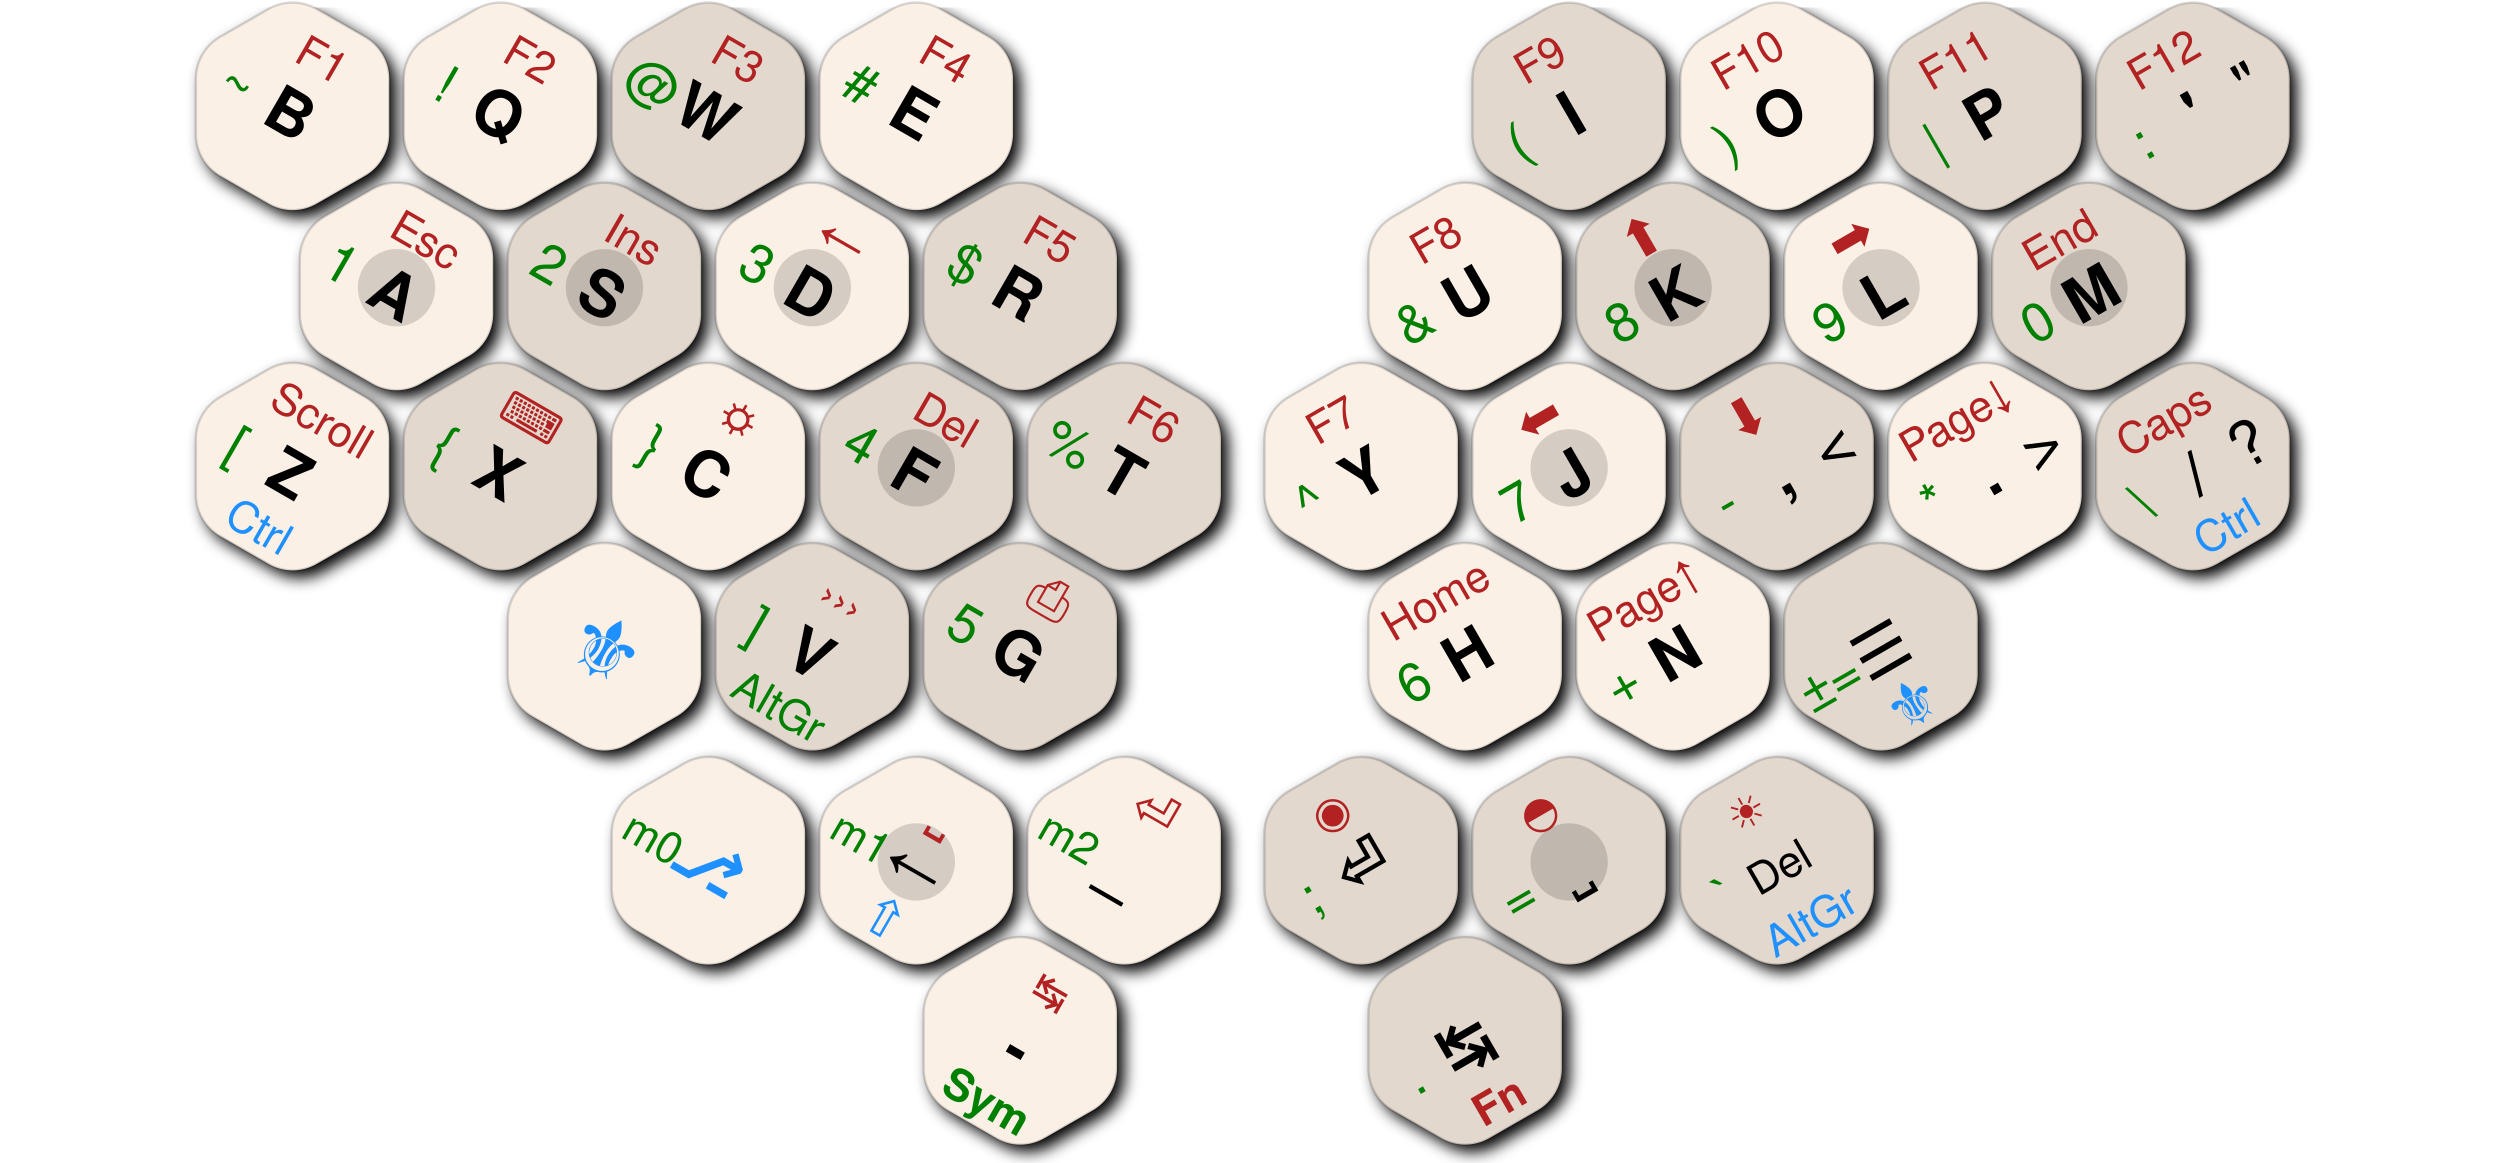
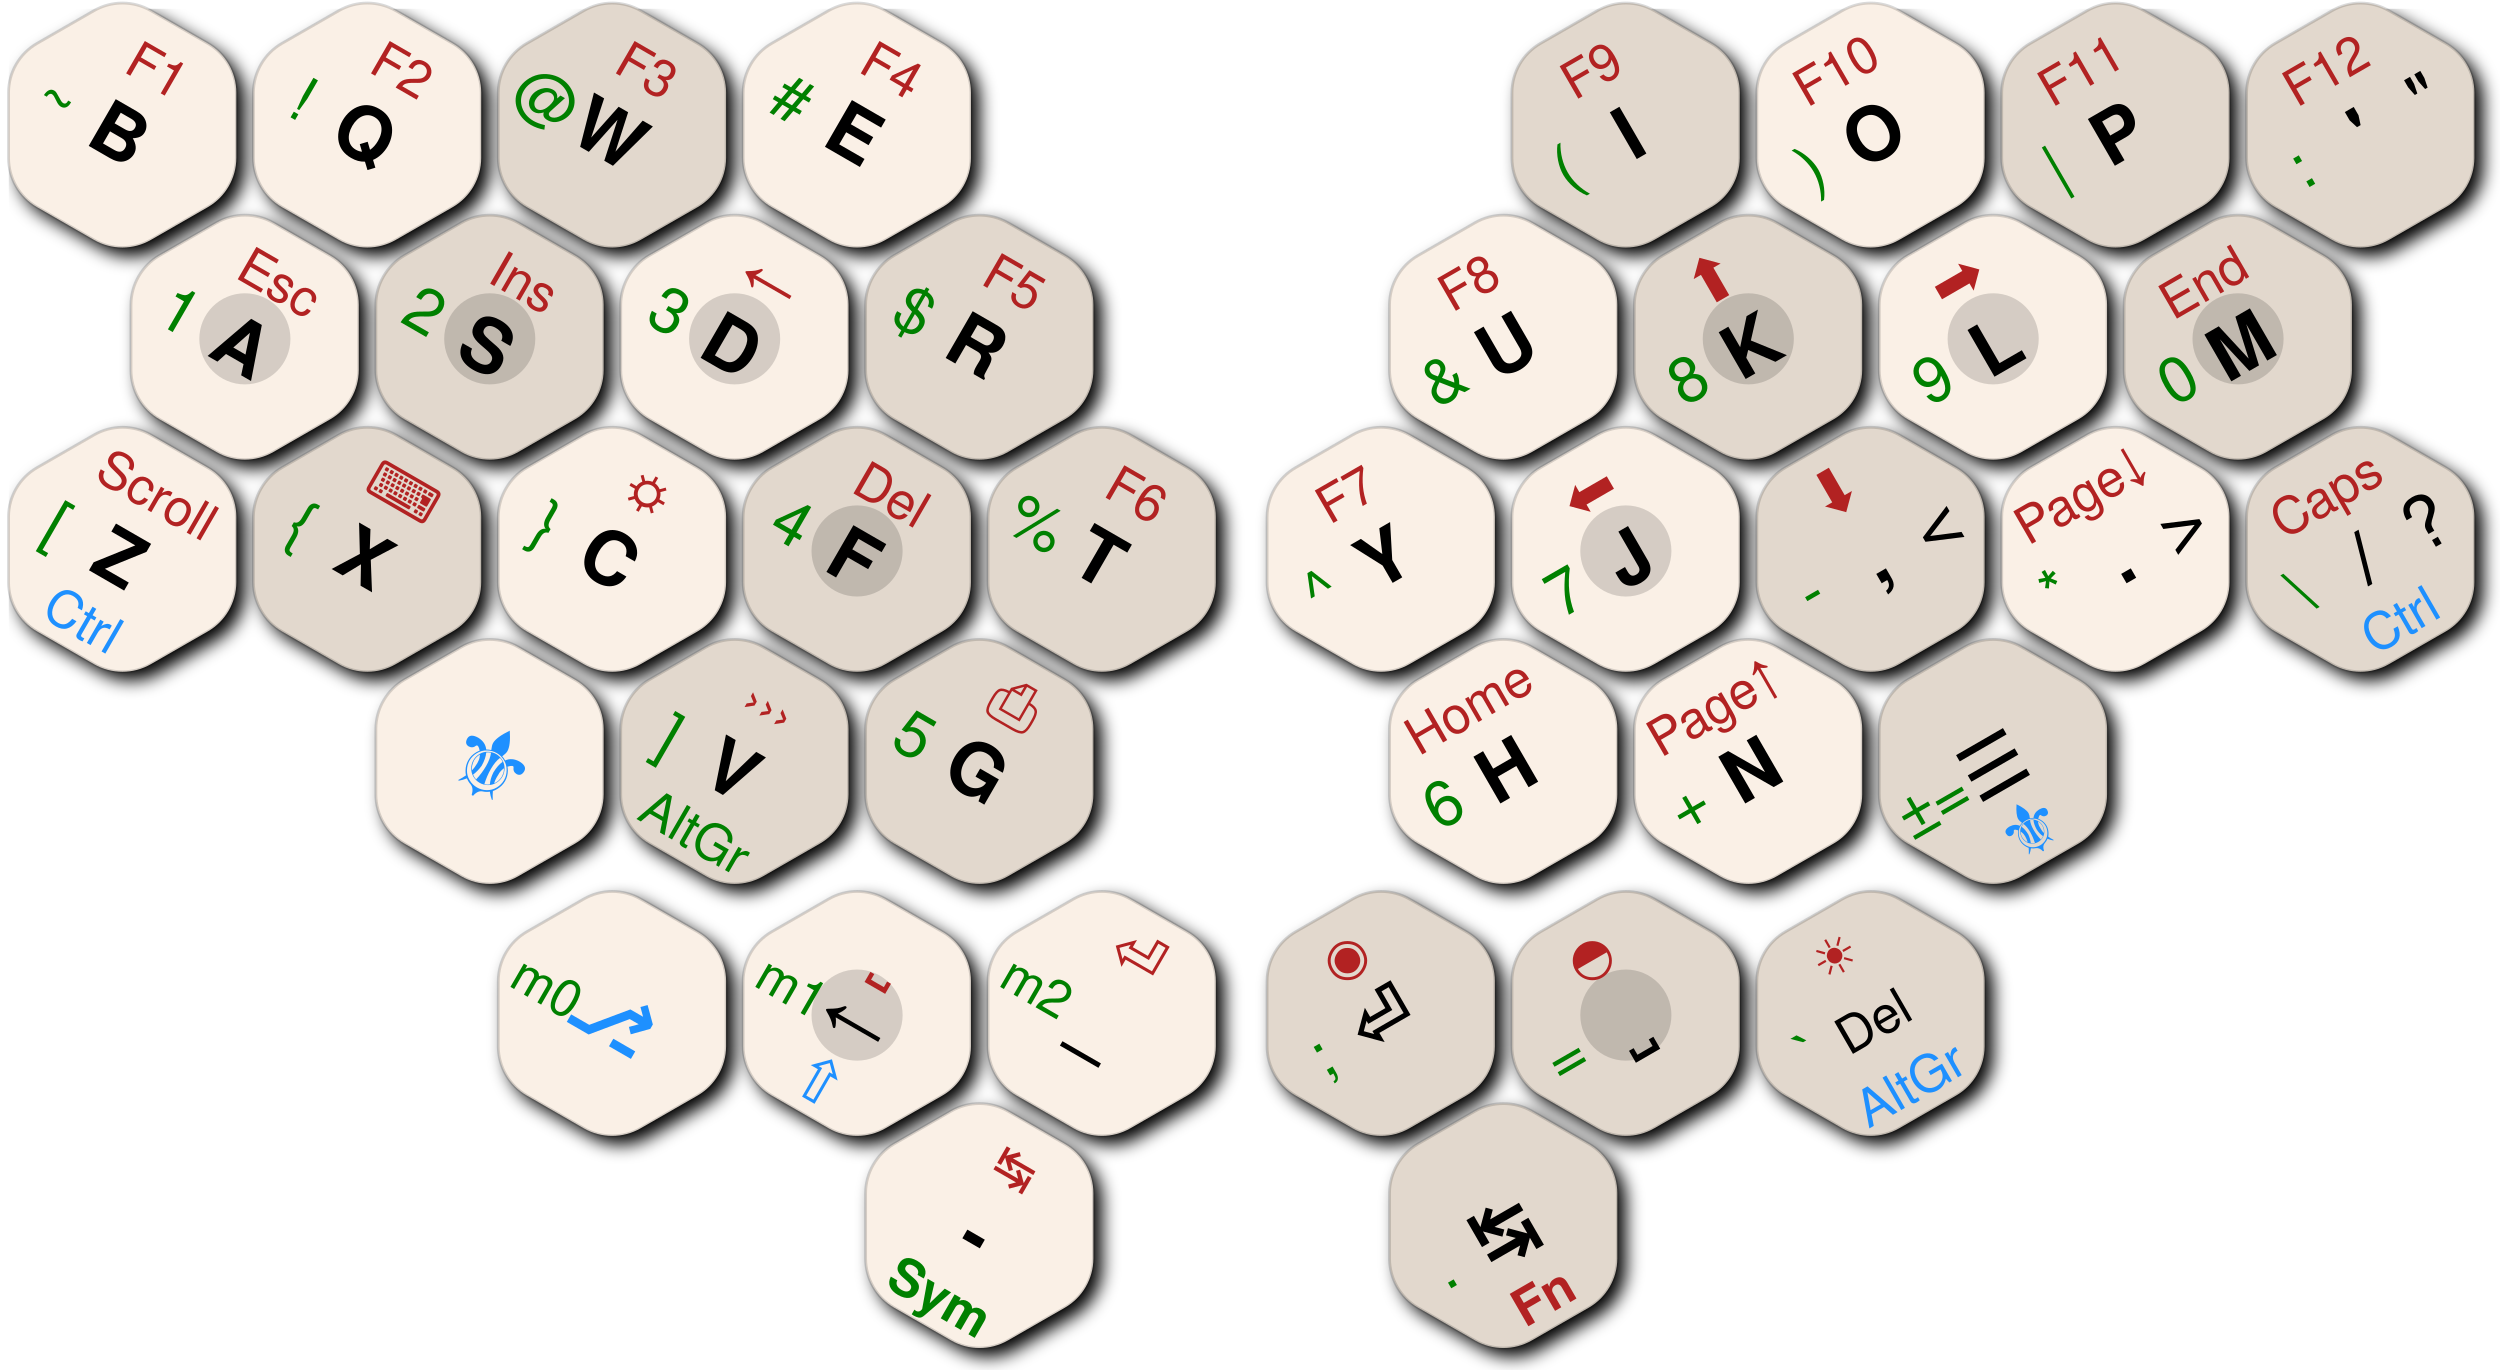
- <svg xmlns="http://www.w3.org/2000/svg" xmlns:xlink="http://www.w3.org/1999/xlink" version="1.1" width="1034" height="481">
+ <svg xmlns="http://www.w3.org/2000/svg" xmlns:xlink="http://www.w3.org/1999/xlink" version="1.1" width="878" height="481" viewBox="78 0 878 481">
  <defs>
    <path id="hex" d="M0 22.5 a20 20 0 0 1 10 -17.25            l20 -11.5 a20 20 0 0 1 20 0            l20 11.5 a20 20 0 0 1 10 17.25            v23 a20 20 0 0 1 -10 17.25            l-20 11.5 a20 20 0 0 1 -20 0            l-20 -11.5 a20 20 0 0 1 -10 -17.25 Z" stroke-width="1" stroke="black" stroke-opacity="0.15" />
    <rect id="square" width="70" height="70" rx="20" ry="20" stroke-width="3" stroke="black" />
    <circle id="home" cx="40" cy="34.5" r="16" fill="black" fill-opacity="0.15" />
    <g id="col2">
      <use xlink:href="#hex" />
      <use xlink:href="#hex" x="43" y="74.5" />
    </g>
    <g id="col3">
      <use xlink:href="#col2" />
      <use xlink:href="#hex" x="86" y="149" />
    </g>
    <g id="colh">
      <use xlink:href="#col3" />
      <use xlink:href="#home" x="43" y="74.5" />
    </g>
    <g id="halfboard" fill="linen">
      <use xlink:href="#col2" x="0" y="149" fill="#e2d8cd" />
      <use xlink:href="#colh" x="43" y="74.5" fill="#e2d8cd" />
      <use xlink:href="#colh" x="86" y="0" />
      <use xlink:href="#hex" x="215" y="223.5" />
      <use xlink:href="#colh" x="172" y="0" fill="#e2d8cd" />
      <use xlink:href="#colh" x="258" y="0" />
      <use xlink:href="#hex" x="344" y="0" />
      <use xlink:href="#hex" x="0" y="312" />
      <use xlink:href="#hex" x="86" y="312" />
      <use xlink:href="#hex" x="172" y="312" />
      <use xlink:href="#hex" x="43" y="386.5" />
      <use xlink:href="#home" x="86" y="312" />
    </g>
    <g id="halfboard-inv" fill="#e2d8cd">
      <use xlink:href="#col2" x="0" y="149" fill="linen" />
      <use xlink:href="#colh" x="43" y="74.5" fill="linen" />
      <use xlink:href="#colh" x="86" y="0" />
      <use xlink:href="#hex" x="215" y="223.5" />
      <use xlink:href="#colh" x="172" y="0" fill="linen" />
      <use xlink:href="#colh" x="258" y="0" />
      <use xlink:href="#hex" x="344" y="0" />
      <use xlink:href="#hex" x="0" y="312" />
      <use xlink:href="#hex" x="86" y="312" />
      <use xlink:href="#hex" x="172" y="312" />
      <use xlink:href="#hex" x="43" y="386.5" />
      <use xlink:href="#home" x="86" y="312" />
    </g>
    <filter id="shadow">
      <feGaussianBlur in="SourceAlpha" stdDeviation="3" />
      <feOffset dx="3" dy="3" />
    </filter>
  </defs>
  <g transform="translate(514,10)" filter="url(#shadow)">
    <use xlink:href="#halfboard-inv" x="9" />
    <use xlink:href="#halfboard" x="9" transform="scale(-1,1)" />
  </g>
  <g transform="translate(514,10)" font-family="Helvetica, sans-serif" font-size="22">
    <use xlink:href="#halfboard-inv" x="9" />
    <use xlink:href="#halfboard" x="9" transform="scale(-1,1)" />
    <g transform="translate(-50,37)" id="left-alpha" font-size="26" font-weight="bold">
      <text transform="translate(-344,0)     rotate(30)">B</text>
      <text transform="translate(-258,0)     rotate(30)">Q</text>
      <text transform="translate(-172,0)     rotate(30)">W</text>
      <text transform="translate(-86,0)      rotate(30)">E</text>
      <text transform="translate(-43,74.5)   rotate(30)">R</text>
      <text transform="translate(0,149)      rotate(30)">T</text>
      <text transform="translate(-301,74.5)  rotate(30)">A</text>
      <text transform="translate(-215,74.5)  rotate(30)">S</text>
      <text transform="translate(-129,74.5)  rotate(30)">D</text>
      <text transform="translate(-86,149)    rotate(30)">F</text>
      <text transform="translate(-43,223.5)  rotate(30)">G</text>
      <text transform="translate(-344,149)   rotate(30)">Z</text>
      <text transform="translate(-258,149)   rotate(30)">X</text>
      <text transform="translate(-172,149)   rotate(30)">C</text>
      <text transform="translate(-129,223.5) rotate(30)">V</text>
      <text transform="translate(-215,223.5) rotate(30)" style="fill:dodgerblue" font-size="36">⚜</text>
      <text transform="translate(-172,312)   rotate(30)" style="fill:dodgerblue">⎇</text>
      <text transform="translate(-86,312)    rotate(30)">←</text>
      <text transform="translate(-0,312)     rotate(30)">_</text>
      <text transform="translate(-43,386.5)  rotate(30)">-</text>
    </g>
    <g transform="translate(50,37)" id="right-alpha" font-size="26" font-weight="bold">
      <text transform="translate(0,149)     rotate(-30)">Y</text>
      <text transform="translate(43,74.5)   rotate(-30)">U</text>
      <text transform="translate(86,0)      rotate(-30)">I</text>
      <text transform="translate(172,0)     rotate(-30)">O</text>
      <text transform="translate(258,0)     rotate(-30)">P</text>
      <text transform="translate(344,0)     rotate(-30)">'</text>
      <text transform="translate(43,223.5)  rotate(-30)">H</text>
      <text transform="translate(86,149)    rotate(-30)">J</text>
      <text transform="translate(129,74.5)  rotate(-30)">K</text>
      <text transform="translate(215,74.5)  rotate(-30)">L</text>
      <text transform="translate(301,74.5)  rotate(-30)">M</text>
      <text transform="translate(129,223.5) rotate(-30)">N</text>
      <text transform="translate(172,149)   rotate(-30)">,</text>
      <text transform="translate(258,149)   rotate(-30)">.</text>
      <text transform="translate(344,149)   rotate(-30)">/</text>
      <text transform="translate(215,223.5) rotate(-30)">☰</text>
      <text transform="translate(0,312)     rotate(-30)">⏎</text>
      <text transform="translate(86,312)    rotate(-30)" font-weight="normal">⎵</text>
      <text transform="translate(172,312)   rotate(-30)" font-size="18" font-weight="normal">Del</text>
      <text transform="translate(43,386.5)  rotate(-30)">↹</text>
    </g>
    <g transform="translate(72,25)" id="right-alpha2" font-size="26">
      <text transform="translate(344,0)     rotate(-30)">"</text>
      <text transform="translate(172,149)   rotate(-30)">&lt;</text>
      <text transform="translate(258,149)   rotate(-30)">&gt;</text>
      <text transform="translate(344,149)   rotate(-30)">?</text>
    </g>
    <g transform="translate(-63,59)" id="left-mods" style="fill:dodgerblue">
      <text transform="translate(-344,149)   rotate(30)" font-size="18">Ctrl</text>
      <text transform="translate(-129,223.5) rotate(30)" style="fill:green" font-size="18">AltGr</text>
      <text transform="translate(-86,312)    rotate(30)">⇧</text>
      <text transform="translate(-43,386.5)  rotate(30)" style="fill:green" font-size="18" font-weight="bold">Sym</text>
    </g>
    <g transform="translate(63,59)" id="right-mods" style="fill:dodgerblue">
      <text transform="translate(344,149)   rotate(-30)" font-size="18">Ctrl</text>
      <text transform="translate(215,223.5) rotate(-30)" font-size="26">⚜</text>
      <text transform="translate(172,312)   rotate(-30)" font-size="18">AltGr</text>
      <text transform="translate(43,386.5)  rotate(-30)" style="fill:firebrick" font-size="18" font-weight="bold">Fn</text>
    </g>
    <g transform="translate(-72,25)" style="fill:green" id="left-sym">
      <text transform="translate(-344,0)     rotate(30)">~</text>
      <text transform="translate(-258,0)     rotate(30)">!</text>
      <text transform="translate(-172,0)     rotate(30)">@</text>
      <text transform="translate(-86,0)      rotate(30)">#</text>
      <text transform="translate(-43,74.5)   rotate(30)">$</text>
      <text transform="translate(0,149)      rotate(30)">%</text>
      <text transform="translate(-301,74.5)  rotate(30)">1</text>
      <text transform="translate(-215,74.5)  rotate(30)">2</text>
      <text transform="translate(-129,74.5)  rotate(30)">3</text>
      <text transform="translate(-86,149)    rotate(30)">4</text>
      <text transform="translate(-43,223.5)  rotate(30)">5</text>
      <text transform="translate(-344,149)   rotate(30)">[</text>
      <text transform="translate(-258,149)   rotate(30)">{</text>
      <text transform="translate(-172,149)   rotate(30)">}</text>
      <text transform="translate(-129,223.5) rotate(30)">]</text>
      <g font-size="18">
        <text transform="translate(-172,312)   rotate(30)">m0</text>
        <text transform="translate(-86,312)    rotate(30)">m1</text>
        <text transform="translate(-0,312)     rotate(30)">m2</text>
      </g>
    </g>
    <g transform="translate(28,49)" style="fill:green" id="right-sym">
      <text transform="translate(0,149)     rotate(-30)">^</text>
      <text transform="translate(43,74.5)   rotate(-30)">&amp;</text>
      <text transform="translate(86,0)      rotate(-30)">(</text>
      <text transform="translate(172,0)     rotate(-30)">)</text>
      <text transform="translate(258,0)     rotate(-30)">|</text>
      <text transform="translate(344,0)     rotate(-30)">:</text>
      <text transform="translate(43,223.5)  rotate(-30)">6</text>
      <text transform="translate(86,149)    rotate(-30)">7</text>
      <text transform="translate(129,74.5)  rotate(-30)">8</text>
      <text transform="translate(215,74.5)  rotate(-30)">9</text>
      <text transform="translate(301,74.5)  rotate(-30)">0</text>
      <text transform="translate(129,223.5) rotate(-30)">+</text>
      <text transform="translate(172,149)   rotate(-30)">-</text>
      <text transform="translate(258,149)   rotate(-30)">*</text>
      <text transform="translate(344,149)   rotate(-30)">\</text>
      <text transform="translate(215,223.5) rotate(-30)">±=</text>
      <text transform="translate(0,312)     rotate(-30)">;</text>
      <text transform="translate(86,312)    rotate(-30)">=</text>
      <text transform="translate(172,312)   rotate(-30)">`</text>
      <text transform="translate(43,386.5)  rotate(-30)">.</text>
    </g>
    <g transform="translate(-37,15)" style="fill:firebrick" id="left-fn" font-size="18">
      <text transform="translate(-344,0)     rotate(30)">F1</text>
      <text transform="translate(-258,0)     rotate(30)">F2</text>
      <text transform="translate(-172,0)     rotate(30)">F3</text>
      <text transform="translate(-86,0)      rotate(30)">F4</text>
      <text transform="translate(-43,74.5)   rotate(30)">F5</text>
      <text transform="translate(0,149)      rotate(30)">F6</text>
      <text transform="translate(-301,74.5)  rotate(30)">Esc</text>
      <text transform="translate(-215,74.5)  rotate(30)">Ins</text>
      <text transform="translate(-129,74.5)  rotate(30)" font-size="22">←</text>
      <text transform="translate(-86,149)    rotate(30)">Del</text>
      <text transform="translate(-43,223.5)  rotate(30)" font-size="22">⎙</text>
      <text transform="translate(-344,149)   rotate(30)">Scroll</text>
      <text transform="translate(-258,149)   rotate(30)">⌨</text>
      <text transform="translate(-172,149)   rotate(30)">☼</text>
      <text transform="translate(-129,223.5) rotate(30)">›››</text>
      <g font-size="22">
        <text transform="translate(-86,312)    rotate(30)">⎵</text>
        <text transform="translate(-0,312)     rotate(30)">⏎</text>
      </g>
      <text transform="translate(-43,386.5)  rotate(30)">↹</text>
    </g>
    <g transform="translate(37,15)" style="fill:firebrick" id="right-fn" font-size="18">
      <text transform="translate(0,149)     rotate(-30)">F7</text>
      <text transform="translate(43,74.5)   rotate(-30)">F8</text>
      <text transform="translate(86,0)      rotate(-30)">F9</text>
      <text transform="translate(172,0)     rotate(-30)">F10</text>
      <text transform="translate(258,0)     rotate(-30)">F11</text>
      <text transform="translate(344,0)     rotate(-30)">F12</text>
      <text transform="translate(43,223.5)  rotate(-30)">Home</text>
      <g font-size="22">
        <text transform="translate(86,149)    rotate(-30)">⬅</text>
        <text transform="translate(129,74.5)  rotate(-30)">⬆</text>
        <text transform="translate(215,74.5)  rotate(-30)">➡</text>
      </g>
      <text transform="translate(301,74.5)  rotate(-30)">End</text>
      <text transform="translate(129,223.5) rotate(-30)">Page↑</text>
      <text transform="translate(172,149)   rotate(-30)" font-size="22">⬇</text>
      <text transform="translate(258,149)   rotate(-30)">Page↓</text>
      <text transform="translate(344,149)   rotate(-30)">Caps</text>
      <text transform="translate(0,312)     rotate(-30)">◉</text>
      <text transform="translate(86,312)    rotate(-30)">◓</text>
      <text transform="translate(172,312)   rotate(-30)">☀</text>
    </g>
  </g>
  <style>
    
      text{
        text-anchor: middle;
	dominant-baseline: middle;
      }
    
</style>
</svg>
